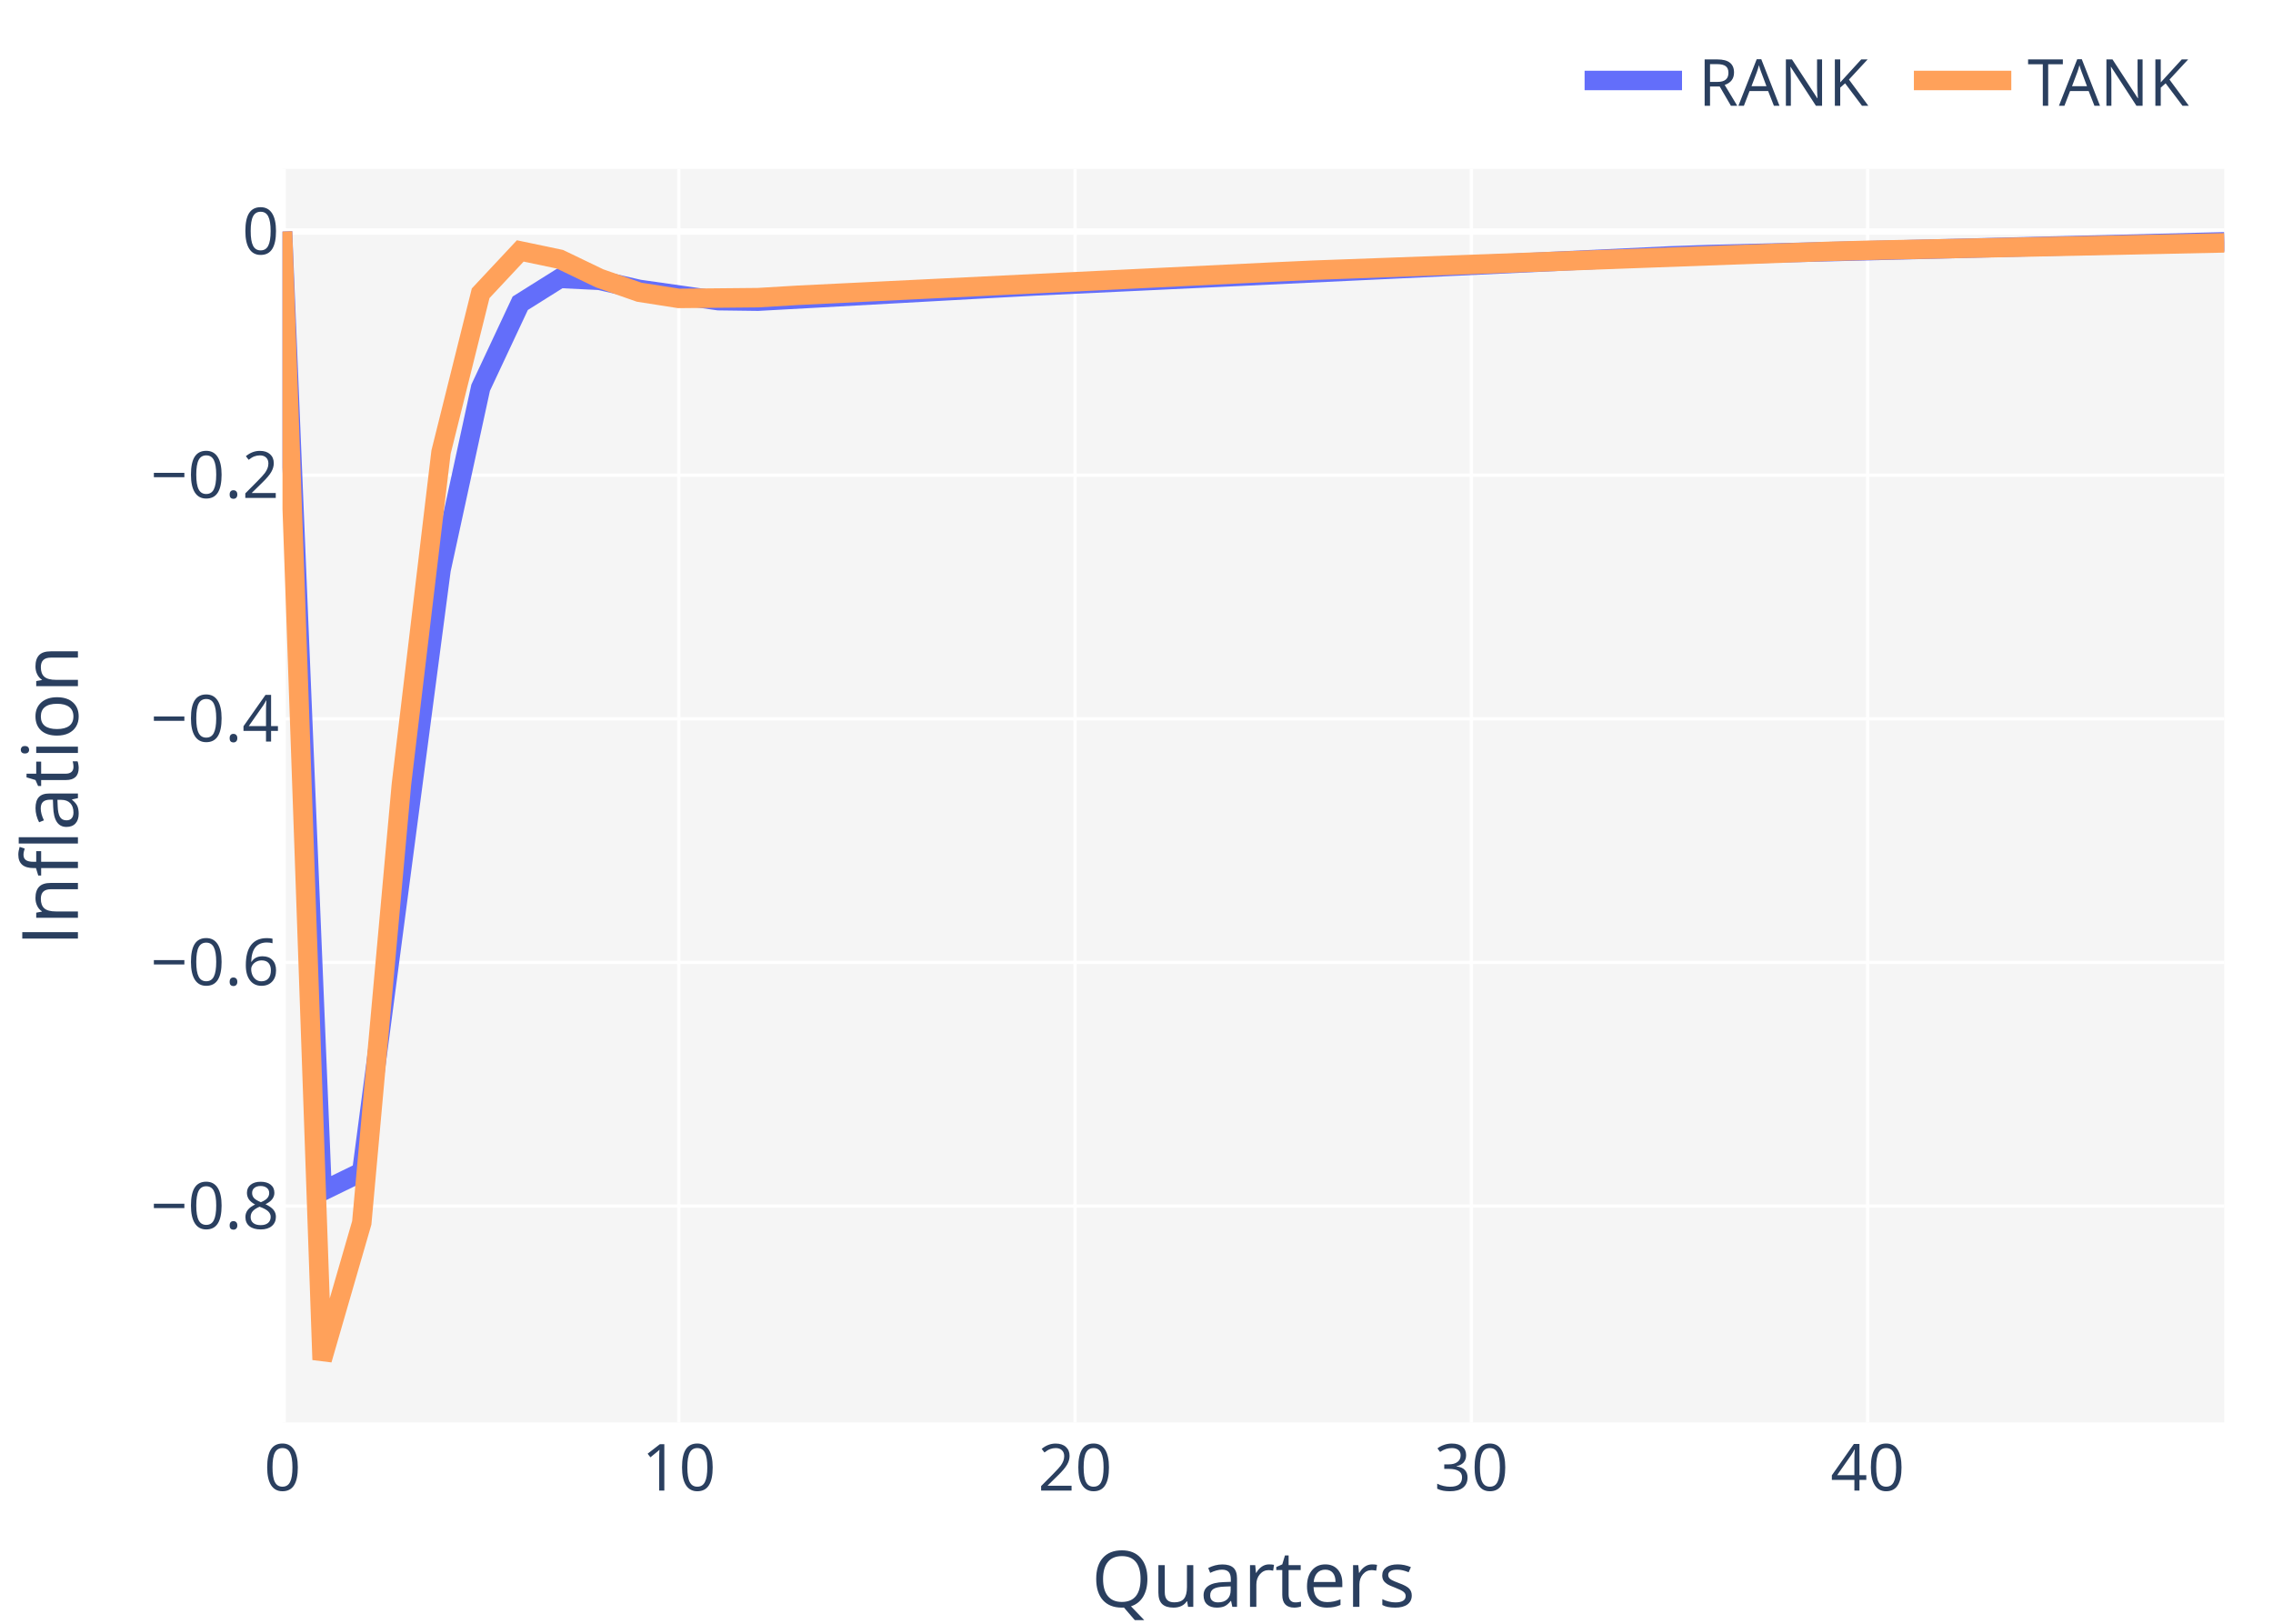
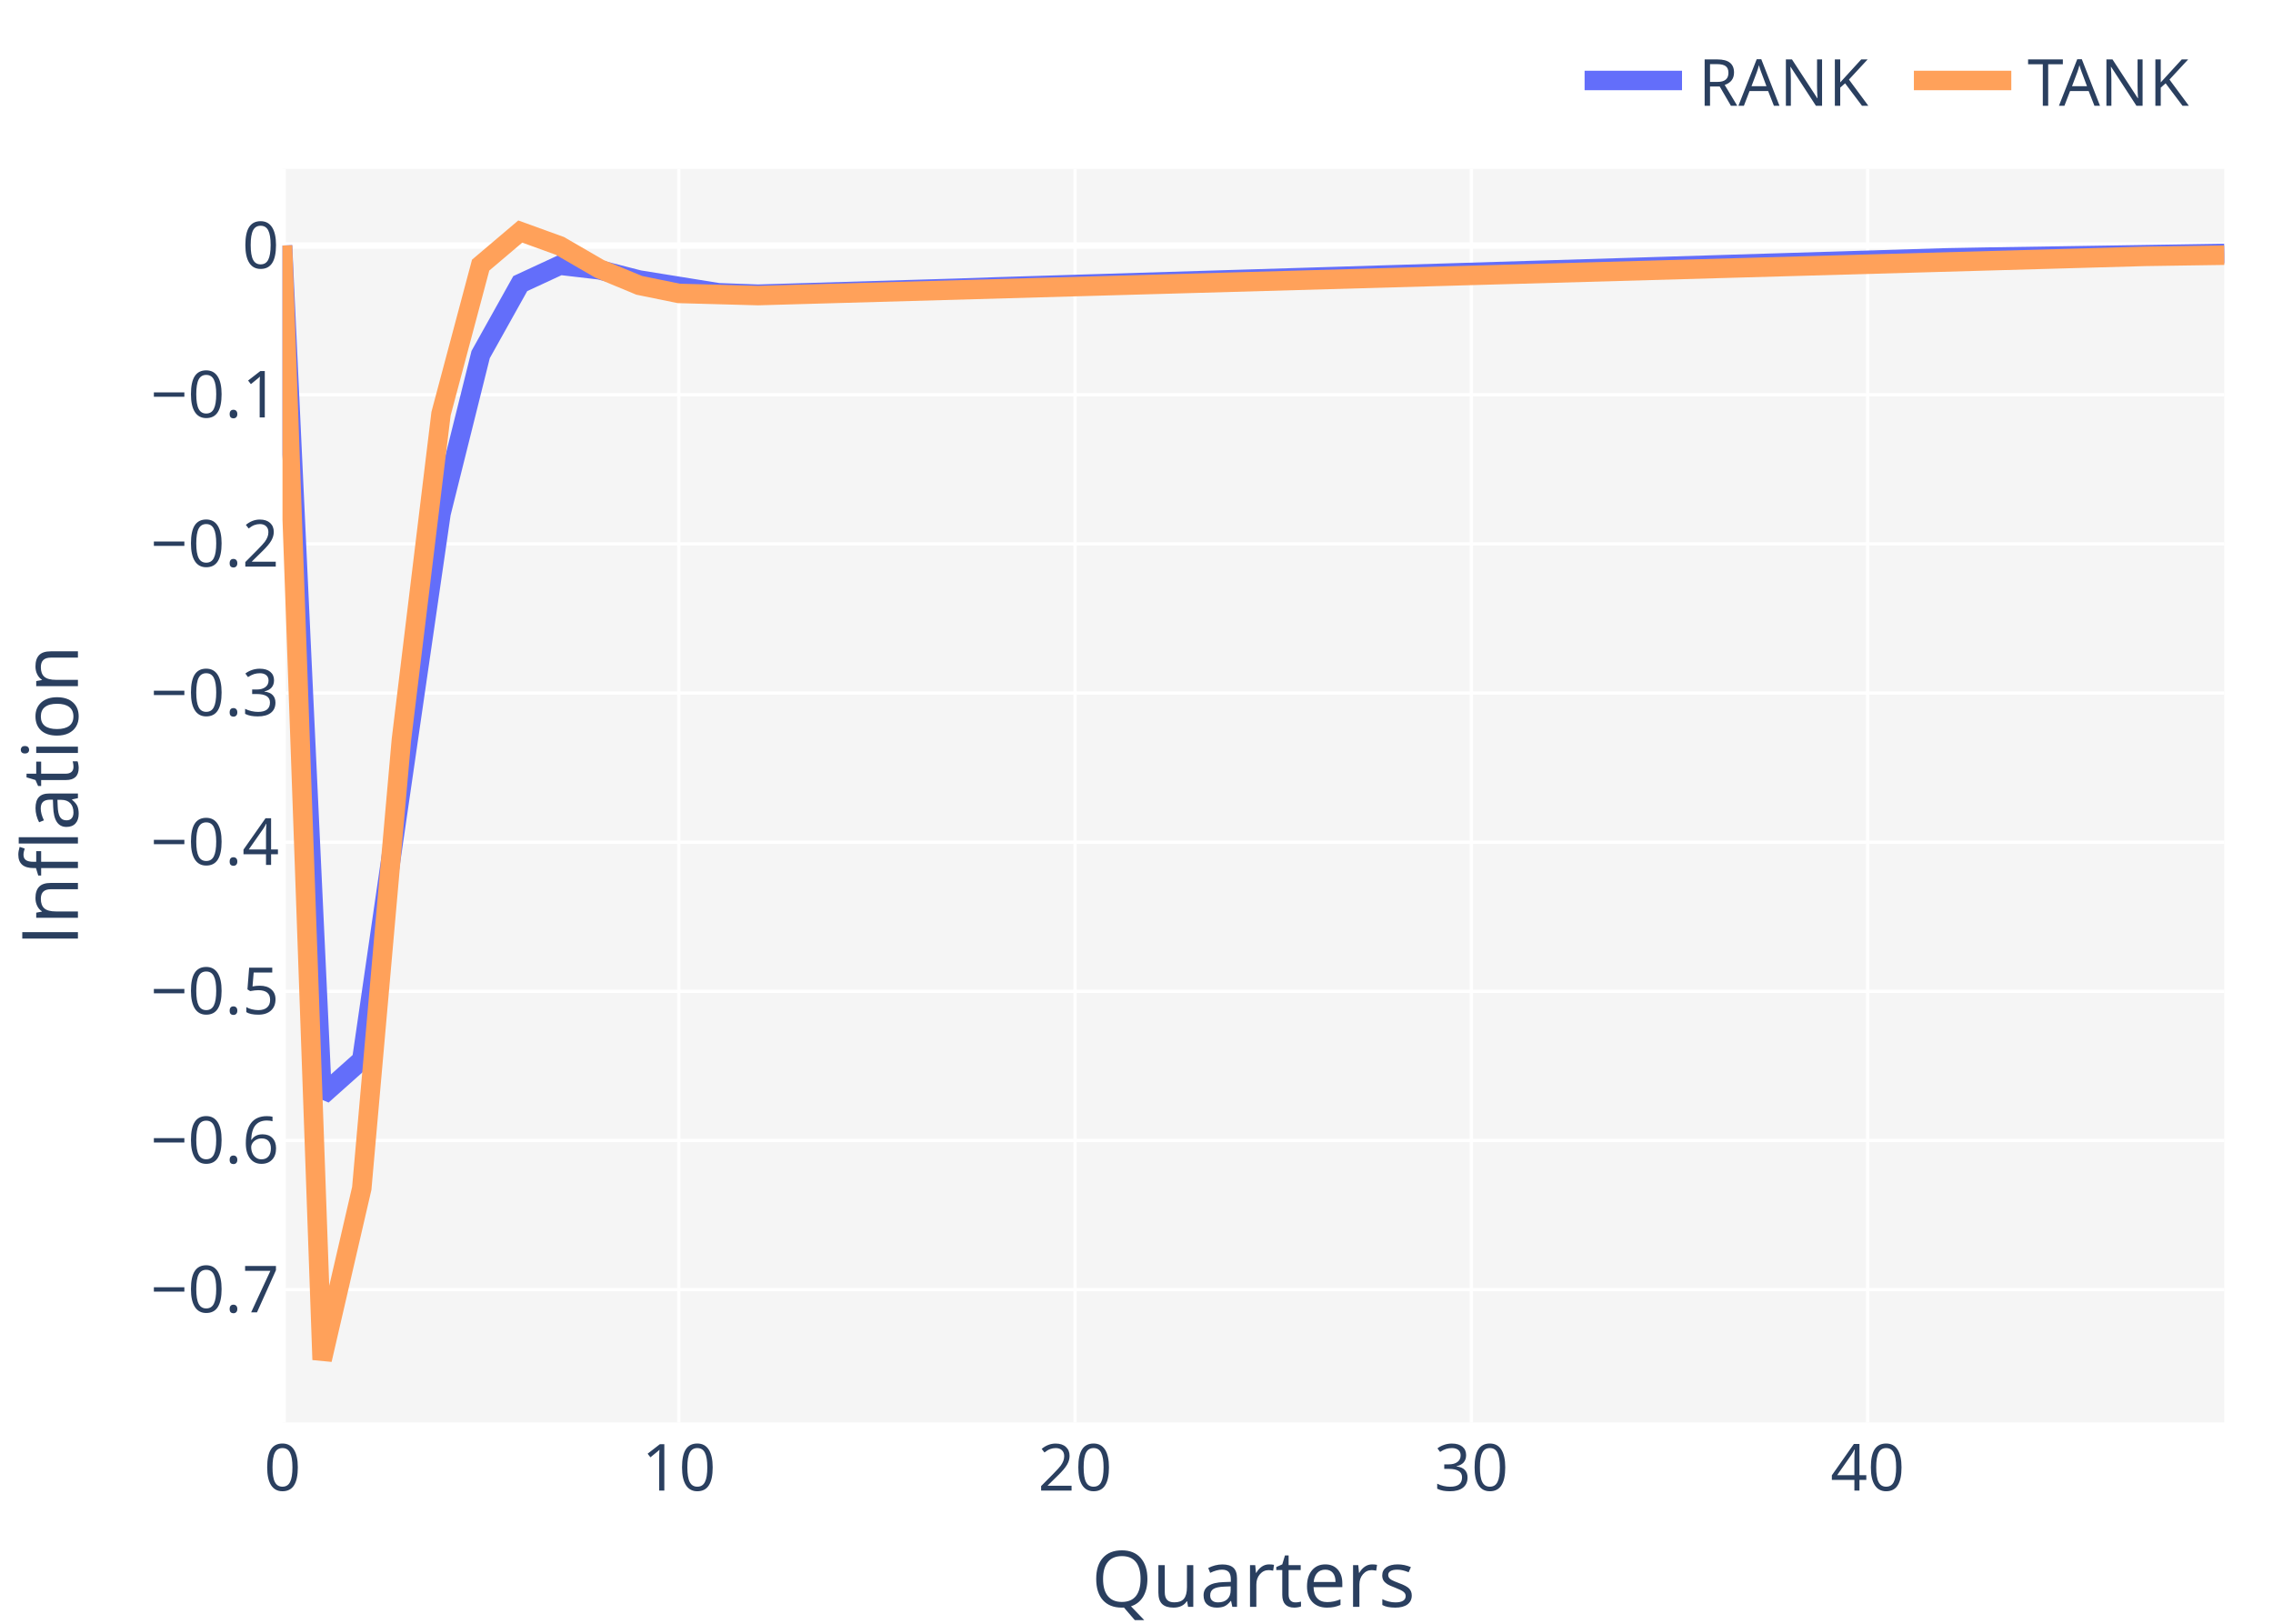
<svg xmlns="http://www.w3.org/2000/svg" class="main-svg" width="700" height="500" style="" viewBox="0 0 700 500">
  <rect x="0" y="0" width="700" height="500" style="fill: rgb(255, 255, 255); fill-opacity: 1;" />
-   <defs id="defs-bf37c0">
+   <defs id="defs-634fbf">
    <g class="clips">
-       <clipPath id="clipbf37c0xyplot" class="plotclip">
+       <clipPath id="clip634fbfxyplot" class="plotclip">
        <rect width="598" height="386" />
      </clipPath>
-       <clipPath class="axesclip" id="clipbf37c0x">
+       <clipPath class="axesclip" id="clip634fbfx">
        <rect x="87" y="0" width="598" height="500" />
      </clipPath>
-       <clipPath class="axesclip" id="clipbf37c0y">
+       <clipPath class="axesclip" id="clip634fbfy">
        <rect x="0" y="52" width="700" height="386" />
      </clipPath>
-       <clipPath class="axesclip" id="clipbf37c0xy">
+       <clipPath class="axesclip" id="clip634fbfxy">
        <rect x="87" y="52" width="598" height="386" />
      </clipPath>
    </g>
    <g class="gradients" />
    <g class="patterns" />
  </defs>
  <g class="bglayer">
    <rect class="bg" x="87" y="52" width="598" height="386" style="fill: rgb(245, 245, 245); fill-opacity: 1; stroke-width: 0;" />
  </g>
  <g class="layer-below">
    <g class="imagelayer" />
    <g class="shapelayer" />
  </g>
  <g class="cartesianlayer">
    <g class="subplot xy">
      <g class="layer-subplot">
        <g class="shapelayer" />
        <g class="imagelayer" />
      </g>
      <g class="minor-gridlayer">
        <g class="x" />
        <g class="y" />
      </g>
      <g class="gridlayer">
        <g class="x">
          <path class="xgrid crisp" transform="translate(209.04,0)" d="M0,52v386" style="stroke: rgb(255, 255, 255); stroke-opacity: 1; stroke-width: 1px;" />
          <path class="xgrid crisp" transform="translate(331.08,0)" d="M0,52v386" style="stroke: rgb(255, 255, 255); stroke-opacity: 1; stroke-width: 1px;" />
          <path class="xgrid crisp" transform="translate(453.12,0)" d="M0,52v386" style="stroke: rgb(255, 255, 255); stroke-opacity: 1; stroke-width: 1px;" />
          <path class="xgrid crisp" transform="translate(575.16,0)" d="M0,52v386" style="stroke: rgb(255, 255, 255); stroke-opacity: 1; stroke-width: 1px;" />
        </g>
        <g class="y">
-           <path class="ygrid crisp" transform="translate(0,371.38)" d="M87,0h598" style="stroke: rgb(255, 255, 255); stroke-opacity: 1; stroke-width: 1px;" />
-           <path class="ygrid crisp" transform="translate(0,296.36)" d="M87,0h598" style="stroke: rgb(255, 255, 255); stroke-opacity: 1; stroke-width: 1px;" />
-           <path class="ygrid crisp" transform="translate(0,221.34)" d="M87,0h598" style="stroke: rgb(255, 255, 255); stroke-opacity: 1; stroke-width: 1px;" />
-           <path class="ygrid crisp" transform="translate(0,146.32)" d="M87,0h598" style="stroke: rgb(255, 255, 255); stroke-opacity: 1; stroke-width: 1px;" />
+           <path class="ygrid crisp" transform="translate(0,397.11)" d="M87,0h598" style="stroke: rgb(255, 255, 255); stroke-opacity: 1; stroke-width: 1px;" />
+           <path class="ygrid crisp" transform="translate(0,351.18)" d="M87,0h598" style="stroke: rgb(255, 255, 255); stroke-opacity: 1; stroke-width: 1px;" />
+           <path class="ygrid crisp" transform="translate(0,305.25)" d="M87,0h598" style="stroke: rgb(255, 255, 255); stroke-opacity: 1; stroke-width: 1px;" />
+           <path class="ygrid crisp" transform="translate(0,259.33)" d="M87,0h598" style="stroke: rgb(255, 255, 255); stroke-opacity: 1; stroke-width: 1px;" />
+           <path class="ygrid crisp" transform="translate(0,213.4)" d="M87,0h598" style="stroke: rgb(255, 255, 255); stroke-opacity: 1; stroke-width: 1px;" />
+           <path class="ygrid crisp" transform="translate(0,167.47)" d="M87,0h598" style="stroke: rgb(255, 255, 255); stroke-opacity: 1; stroke-width: 1px;" />
+           <path class="ygrid crisp" transform="translate(0,121.54)" d="M87,0h598" style="stroke: rgb(255, 255, 255); stroke-opacity: 1; stroke-width: 1px;" />
        </g>
      </g>
      <g class="zerolinelayer">
        <path class="xzl zl crisp" transform="translate(87,0)" d="M0,52v386" style="stroke: rgb(255, 255, 255); stroke-opacity: 1; stroke-width: 2px;" />
-         <path class="yzl zl crisp" transform="translate(0,71.3)" d="M87,0h598" style="stroke: rgb(255, 255, 255); stroke-opacity: 1; stroke-width: 2px;" />
+         <path class="yzl zl crisp" transform="translate(0,75.61)" d="M87,0h598" style="stroke: rgb(255, 255, 255); stroke-opacity: 1; stroke-width: 2px;" />
      </g>
      <path class="xlines-below" />
      <path class="ylines-below" />
      <g class="overlines-below" />
      <g class="xaxislayer-below" />
      <g class="yaxislayer-below" />
      <g class="overaxes-below" />
-       <g class="plot" transform="translate(87,52)" clip-path="url(#clipbf37c0xyplot)">
+       <g class="plot" transform="translate(87,52)" clip-path="url(#clip634fbfxyplot)">
        <g class="scatterlayer mlayer">
-           <g class="trace scatter trace2f72a2" style="stroke-miterlimit: 2; opacity: 1;">
+           <g class="trace scatter tracebf15a3" style="stroke-miterlimit: 2; opacity: 1;">
            <g class="fills" />
            <g class="errorbars" />
            <g class="lines">
-               <path class="js-line" d="M0,19.3L12.2,314.83L24.41,308.88L48.82,123.48L61.02,67.39L73.22,41.38L85.43,33.72L97.63,34.32L109.84,37.11L134.24,40.58L146.45,40.74L219.67,36.7L231.88,36.04L427.14,26.81L439.35,26.39L598,22.46" style="vector-effect: non-scaling-stroke; fill: none; stroke: rgb(99, 110, 250); stroke-opacity: 1; stroke-width: 6px; opacity: 1;" />
+               <path class="js-line" d="M0,23.61L12.2,285.27L24.41,274.39L48.82,106.1L61.02,57.18L73.22,35.33L85.43,29.67L97.63,31.09L109.84,34.22L134.24,38.15L146.45,38.6L207.47,36.77L219.67,36.35L512.57,27.4L524.78,27.18L598,26.05" style="vector-effect: non-scaling-stroke; fill: none; stroke: rgb(99, 110, 250); stroke-opacity: 1; stroke-width: 6px; opacity: 1;" />
            </g>
            <g class="points" />
            <g class="text" />
          </g>
-           <g class="trace scatter trace83591e" style="stroke-miterlimit: 2; opacity: 1;">
+           <g class="trace scatter tracea4e004" style="stroke-miterlimit: 2; opacity: 1;">
            <g class="fills" />
            <g class="errorbars" />
            <g class="lines">
-               <path class="js-line" d="M0,19.3L12.2,366.7L24.41,324.55L36.61,189.63L48.82,87.23L61.02,38.31L73.22,25.27L85.43,27.83L97.63,33.7L109.84,37.98L122.04,39.89L146.45,39.66L158.65,38.93L305.1,31.77L317.31,31.21L475.96,25.41L488.16,25.08L598,22.79" style="vector-effect: non-scaling-stroke; fill: none; stroke: rgb(255, 161, 90); stroke-opacity: 1; stroke-width: 6px; opacity: 1;" />
+               <path class="js-line" d="M0,23.61L12.2,366.7L24.41,313.94L36.61,175.87L48.82,75.39L61.02,29.64L73.22,19.3L85.43,23.72L97.63,30.79L109.84,35.86L122.04,38.35L146.45,39.02L158.65,38.67L573.59,26.94L585.8,26.76L598,26.58" style="vector-effect: non-scaling-stroke; fill: none; stroke: rgb(255, 161, 90); stroke-opacity: 1; stroke-width: 6px; opacity: 1;" />
            </g>
            <g class="points" />
            <g class="text" />
          </g>
        </g>
      </g>
      <g class="overplot" />
      <path class="xlines-above crisp" d="M0,0" style="fill: none;" />
      <path class="ylines-above crisp" d="M0,0" style="fill: none;" />
      <g class="overlines-above" />
      <g class="xaxislayer-above">
        <g class="xtick">
          <text text-anchor="middle" x="0" y="459" transform="translate(87,0)" style="font-family: 'Open Sans', verdana, arial, sans-serif; font-size: 20px; fill: rgb(42, 63, 95); fill-opacity: 1; white-space: pre; opacity: 1;">0</text>
        </g>
        <g class="xtick">
          <text text-anchor="middle" x="0" y="459" style="font-family: 'Open Sans', verdana, arial, sans-serif; font-size: 20px; fill: rgb(42, 63, 95); fill-opacity: 1; white-space: pre; opacity: 1;" transform="translate(209.04,0)">10</text>
        </g>
        <g class="xtick">
          <text text-anchor="middle" x="0" y="459" style="font-family: 'Open Sans', verdana, arial, sans-serif; font-size: 20px; fill: rgb(42, 63, 95); fill-opacity: 1; white-space: pre; opacity: 1;" transform="translate(331.08,0)">20</text>
        </g>
        <g class="xtick">
          <text text-anchor="middle" x="0" y="459" style="font-family: 'Open Sans', verdana, arial, sans-serif; font-size: 20px; fill: rgb(42, 63, 95); fill-opacity: 1; white-space: pre; opacity: 1;" transform="translate(453.12,0)">30</text>
        </g>
        <g class="xtick">
          <text text-anchor="middle" x="0" y="459" style="font-family: 'Open Sans', verdana, arial, sans-serif; font-size: 20px; fill: rgb(42, 63, 95); fill-opacity: 1; white-space: pre; opacity: 1;" transform="translate(575.16,0)">40</text>
        </g>
      </g>
      <g class="yaxislayer-above">
        <g class="ytick">
-           <text text-anchor="end" x="86" y="7" transform="translate(0,371.38)" style="font-family: 'Open Sans', verdana, arial, sans-serif; font-size: 20px; fill: rgb(42, 63, 95); fill-opacity: 1; white-space: pre; opacity: 1;">−0.8</text>
-         </g>
-         <g class="ytick">
-           <text text-anchor="end" x="86" y="7" style="font-family: 'Open Sans', verdana, arial, sans-serif; font-size: 20px; fill: rgb(42, 63, 95); fill-opacity: 1; white-space: pre; opacity: 1;" transform="translate(0,296.36)">−0.6</text>
-         </g>
-         <g class="ytick">
-           <text text-anchor="end" x="86" y="7" style="font-family: 'Open Sans', verdana, arial, sans-serif; font-size: 20px; fill: rgb(42, 63, 95); fill-opacity: 1; white-space: pre; opacity: 1;" transform="translate(0,221.34)">−0.4</text>
-         </g>
-         <g class="ytick">
-           <text text-anchor="end" x="86" y="7" style="font-family: 'Open Sans', verdana, arial, sans-serif; font-size: 20px; fill: rgb(42, 63, 95); fill-opacity: 1; white-space: pre; opacity: 1;" transform="translate(0,146.32)">−0.2</text>
-         </g>
-         <g class="ytick">
-           <text text-anchor="end" x="86" y="7" style="font-family: 'Open Sans', verdana, arial, sans-serif; font-size: 20px; fill: rgb(42, 63, 95); fill-opacity: 1; white-space: pre; opacity: 1;" transform="translate(0,71.3)">0</text>
+           <text text-anchor="end" x="86" y="7" transform="translate(0,397.11)" style="font-family: 'Open Sans', verdana, arial, sans-serif; font-size: 20px; fill: rgb(42, 63, 95); fill-opacity: 1; white-space: pre; opacity: 1;">−0.7</text>
+         </g>
+         <g class="ytick">
+           <text text-anchor="end" x="86" y="7" style="font-family: 'Open Sans', verdana, arial, sans-serif; font-size: 20px; fill: rgb(42, 63, 95); fill-opacity: 1; white-space: pre; opacity: 1;" transform="translate(0,351.18)">−0.6</text>
+         </g>
+         <g class="ytick">
+           <text text-anchor="end" x="86" y="7" style="font-family: 'Open Sans', verdana, arial, sans-serif; font-size: 20px; fill: rgb(42, 63, 95); fill-opacity: 1; white-space: pre; opacity: 1;" transform="translate(0,305.25)">−0.5</text>
+         </g>
+         <g class="ytick">
+           <text text-anchor="end" x="86" y="7" style="font-family: 'Open Sans', verdana, arial, sans-serif; font-size: 20px; fill: rgb(42, 63, 95); fill-opacity: 1; white-space: pre; opacity: 1;" transform="translate(0,259.33)">−0.4</text>
+         </g>
+         <g class="ytick">
+           <text text-anchor="end" x="86" y="7" style="font-family: 'Open Sans', verdana, arial, sans-serif; font-size: 20px; fill: rgb(42, 63, 95); fill-opacity: 1; white-space: pre; opacity: 1;" transform="translate(0,213.4)">−0.3</text>
+         </g>
+         <g class="ytick">
+           <text text-anchor="end" x="86" y="7" style="font-family: 'Open Sans', verdana, arial, sans-serif; font-size: 20px; fill: rgb(42, 63, 95); fill-opacity: 1; white-space: pre; opacity: 1;" transform="translate(0,167.47)">−0.2</text>
+         </g>
+         <g class="ytick">
+           <text text-anchor="end" x="86" y="7" style="font-family: 'Open Sans', verdana, arial, sans-serif; font-size: 20px; fill: rgb(42, 63, 95); fill-opacity: 1; white-space: pre; opacity: 1;" transform="translate(0,121.54)">−0.1</text>
+         </g>
+         <g class="ytick">
+           <text text-anchor="end" x="86" y="7" style="font-family: 'Open Sans', verdana, arial, sans-serif; font-size: 20px; fill: rgb(42, 63, 95); fill-opacity: 1; white-space: pre; opacity: 1;" transform="translate(0,75.61)">0</text>
        </g>
      </g>
      <g class="overaxes-above" />
    </g>
  </g>
  <g class="polarlayer" />
  <g class="smithlayer" />
  <g class="ternarylayer" />
  <g class="geolayer" />
  <g class="funnelarealayer" />
  <g class="pielayer" />
  <g class="iciclelayer" />
  <g class="treemaplayer" />
  <g class="sunburstlayer" />
  <g class="glimages" />
-   <defs id="topdefs-bf37c0">
+   <defs id="topdefs-634fbf">
    <g class="clips" />
-     <clipPath id="legendbf37c0">
+     <clipPath id="legend634fbf">
      <rect width="202" height="39" x="0" y="0" />
    </clipPath>
  </defs>
  <g class="layer-above">
    <g class="imagelayer" />
    <g class="shapelayer" />
  </g>
  <g class="infolayer">
    <g class="legend" pointer-events="all" transform="translate(483,5.28)">
      <rect class="bg" shape-rendering="crispEdges" width="202" height="39" x="0" y="0" style="stroke: rgb(68, 68, 68); stroke-opacity: 1; fill: rgb(255, 255, 255); fill-opacity: 1; stroke-width: 0px;" />
-       <g class="scrollbox" transform="" clip-path="url(#legendbf37c0)">
+       <g class="scrollbox" transform="" clip-path="url(#legend634fbf)">
        <g class="groups" transform="">
          <g class="traces" transform="translate(0,19.5)" style="opacity: 1;">
            <text class="legendtext" text-anchor="start" x="40" y="7.8" style="font-family: 'Open Sans', verdana, arial, sans-serif; font-size: 20px; fill: rgb(42, 63, 95); fill-opacity: 1; white-space: pre;">RANK</text>
            <g class="layers" style="opacity: 1;">
              <g class="legendfill" />
              <g class="legendlines">
                <path class="js-line" d="M5,0h30" style="fill: none; stroke: rgb(99, 110, 250); stroke-opacity: 1; stroke-width: 6px;" />
              </g>
              <g class="legendsymbols">
                <g class="legendpoints" />
              </g>
            </g>
            <rect class="legendtoggle" x="0" y="-14.5" width="98.906" height="29" style="fill: rgb(0, 0, 0); fill-opacity: 0;" />
          </g>
        </g>
        <g class="groups" transform="translate(101.4062,0)">
          <g class="traces" transform="translate(0,19.5)" style="opacity: 1;">
            <text class="legendtext" text-anchor="start" x="40" y="7.8" style="font-family: 'Open Sans', verdana, arial, sans-serif; font-size: 20px; fill: rgb(42, 63, 95); fill-opacity: 1; white-space: pre;">TANK</text>
            <g class="layers" style="opacity: 1;">
              <g class="legendfill" />
              <g class="legendlines">
                <path class="js-line" d="M5,0h30" style="fill: none; stroke: rgb(255, 161, 90); stroke-opacity: 1; stroke-width: 6px;" />
              </g>
              <g class="legendsymbols">
                <g class="legendpoints" />
              </g>
            </g>
            <rect class="legendtoggle" x="0" y="-14.5" width="97.328" height="29" style="fill: rgb(0, 0, 0); fill-opacity: 0;" />
          </g>
        </g>
      </g>
      <rect class="scrollbar" rx="20" ry="3" width="0" height="0" x="0" y="0" style="fill: rgb(128, 139, 164); fill-opacity: 1;" />
    </g>
    <g class="g-gtitle" />
    <g class="g-xtitle">
      <text class="xtitle" x="386" y="494.8" text-anchor="middle" style="font-family: 'Open Sans', verdana, arial, sans-serif; font-size: 24px; fill: rgb(42, 63, 95); opacity: 1; font-weight: normal; white-space: pre;">Quarters</text>
    </g>
    <g class="g-ytitle" transform="translate(18.87793,0)">
      <text class="ytitle" transform="rotate(-90,5.121875,245)" x="5.122" y="245" text-anchor="middle" style="font-family: 'Open Sans', verdana, arial, sans-serif; font-size: 24px; fill: rgb(42, 63, 95); opacity: 1; font-weight: normal; white-space: pre;">Inflation</text>
    </g>
  </g>
</svg>
